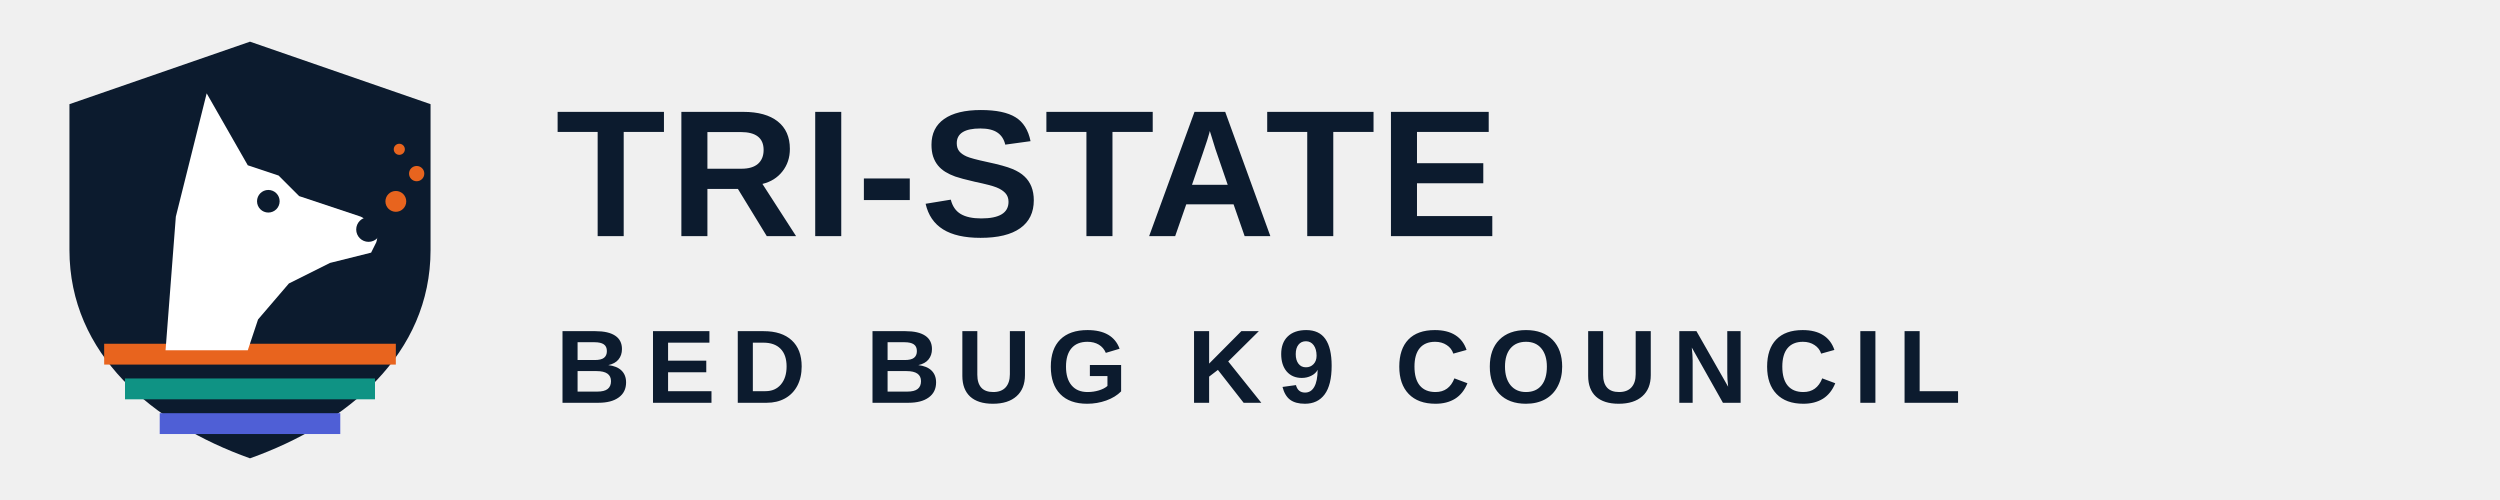
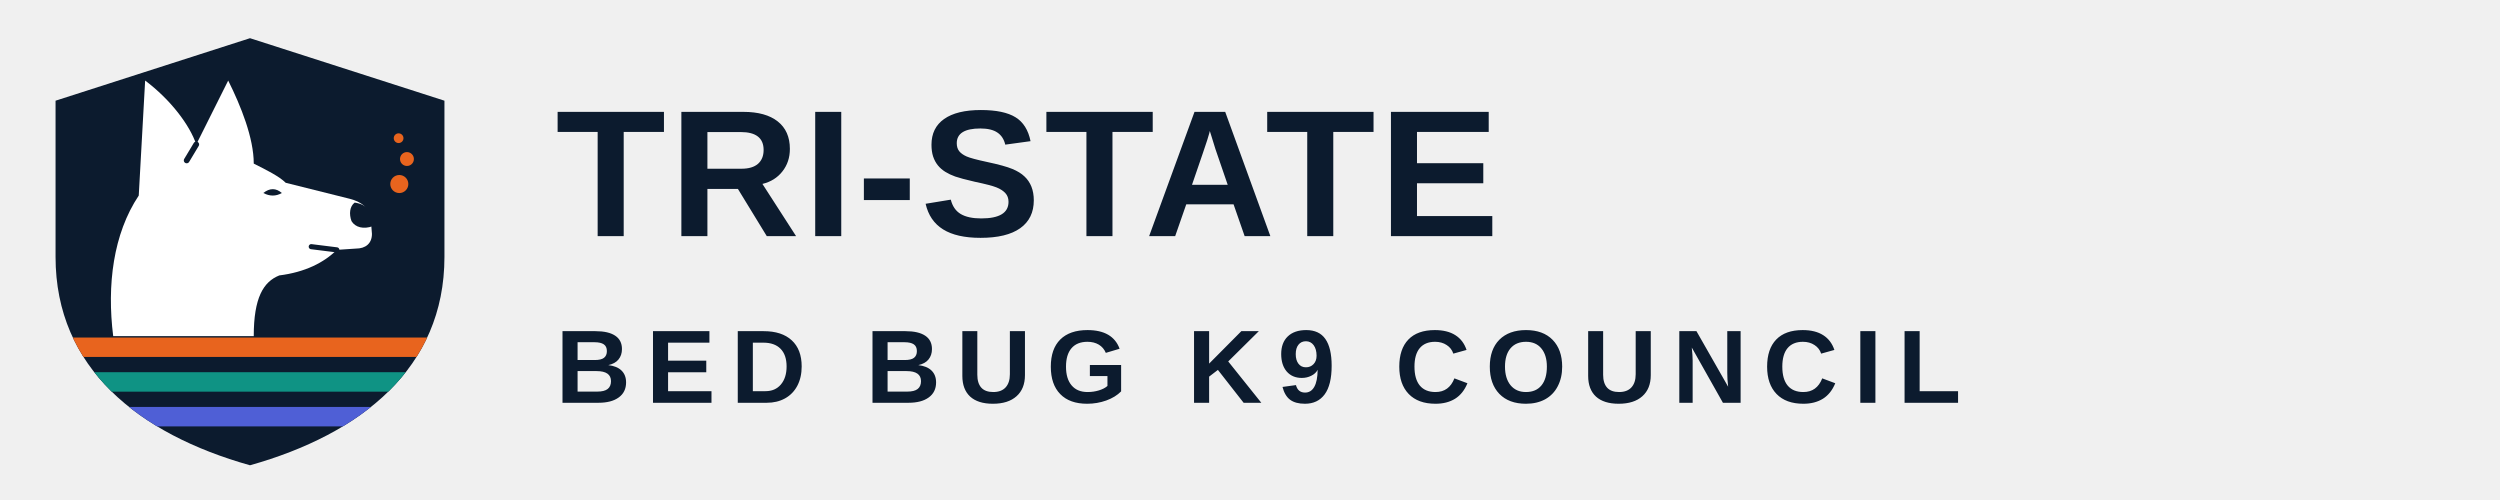
<svg xmlns="http://www.w3.org/2000/svg" viewBox="0 0 360 72" width="360" height="72">
  <g transform="translate(4 4)">
    <g>
-       <path d="M32 2 L58 11 V32 C58 47 46 57 32 62 C18 57 6 47 6 32 V11 Z" fill="#0c1b2e" />
-       <g clip-path="none">
-         <path d="M11 47 H53" stroke="#e8641e" stroke-width="3" />
-         <path d="M14 52 H50" stroke="#0f9384" stroke-width="3" />
-         <path d="M19 57 H45" stroke="#4f5fd6" stroke-width="3" />
+       <path d="M32 1.5 L60 10.5 V33 C60 49 48 58.5 32 63 C16 58.5 4 49 4 33 V10.5 Z" fill="#0c1b2e" />
+       <clipPath id="tsk9-shield">
+         <path d="M32 1.5 L60 10.5 V33 C60 49 48 58.5 32 63 C16 58.5 4 49 4 33 V10.5 Z" />
+       </clipPath>
+       <g clip-path="url(#tsk9-shield)">
+         <path d="M0 46 H64" stroke="#e8641e" stroke-width="2.8" />
+         <path d="M0 51 H64" stroke="#0f9384" stroke-width="2.8" />
+         <path d="M0 56 H64" stroke="#4f5fd6" stroke-width="2.8" />
      </g>
-       <g transform="translate(8 5) scale(0.74)">
-         <path d="M16 56 L18 30 L20 22 L24 6 L32 20 L38 22 L42 26 L54 30 Q58 32 57 35 L56 37 L48 39 L40 43 L34 50 L32 56 Z" fill="#ffffff" />
-         <circle cx="36" cy="27" r="2.2" fill="#0c1b2e" />
-         <circle cx="55.5" cy="32.5" r="2.4" fill="#0c1b2e" />
+       <g transform="translate(-1.5 3) scale(0.92)">
+         <path d="M15 45 C14 37 15 29 19 23 L20 5 C24 8 27 12 28 15 L33 5 C35 9 37 14 37 18 C39 19 41 20 42 21 L52 23.5 C54 24 55 25 55.3 26.5 L55.5 29 C55.5 30.5 54.5 31.3 53 31.3 L50 31.5 C48 33.5 45 35 41 35.5 C38.5 36.5 37 39 37 45 Z" fill="#ffffff" />
+         <path d="M38.5 22.6 Q40 21.4 41.4 22.6 Q40 23.4 38.5 22.6 Z" fill="#0c1b2e" />
+         <path d="M52.8 24.1 C54.8 24.4 55.7 25.6 55.6 27.8 C54.2 28.3 52.9 28 52.3 27 C51.9 25.9 52 24.7 52.8 24.1 Z" fill="#0c1b2e" />
+         <path d="M28 15 L26.5 17.5" stroke="#0c1b2e" stroke-width="0.9" stroke-linecap="round" fill="none" />
+         <path d="M50 31.5 L46 31" stroke="#0c1b2e" stroke-width="0.8" stroke-linecap="round" fill="none" />
      </g>
      <g fill="#e8641e">
-         <circle cx="53" cy="25" r="1.5" />
-         <circle cx="56" cy="21" r="1.1" />
-         <circle cx="53.5" cy="17.5" r="0.8" />
+         <circle cx="53.5" cy="22.5" r="1.3" />
+         <circle cx="54.6" cy="18.9" r="1" />
+         <circle cx="53.4" cy="15.9" r="0.7" />
      </g>
    </g>
  </g>
  <text x="80" y="34" font-family="Archivo, Arial, sans-serif" font-weight="800" font-size="26" letter-spacing="0.5" fill="#0c1b2e">TRI-STATE</text>
  <text x="80" y="58" font-family="Archivo, Arial, sans-serif" font-weight="600" font-size="15" letter-spacing="2.2" fill="#0c1b2e">BED BUG K9 COUNCIL</text>
</svg>
